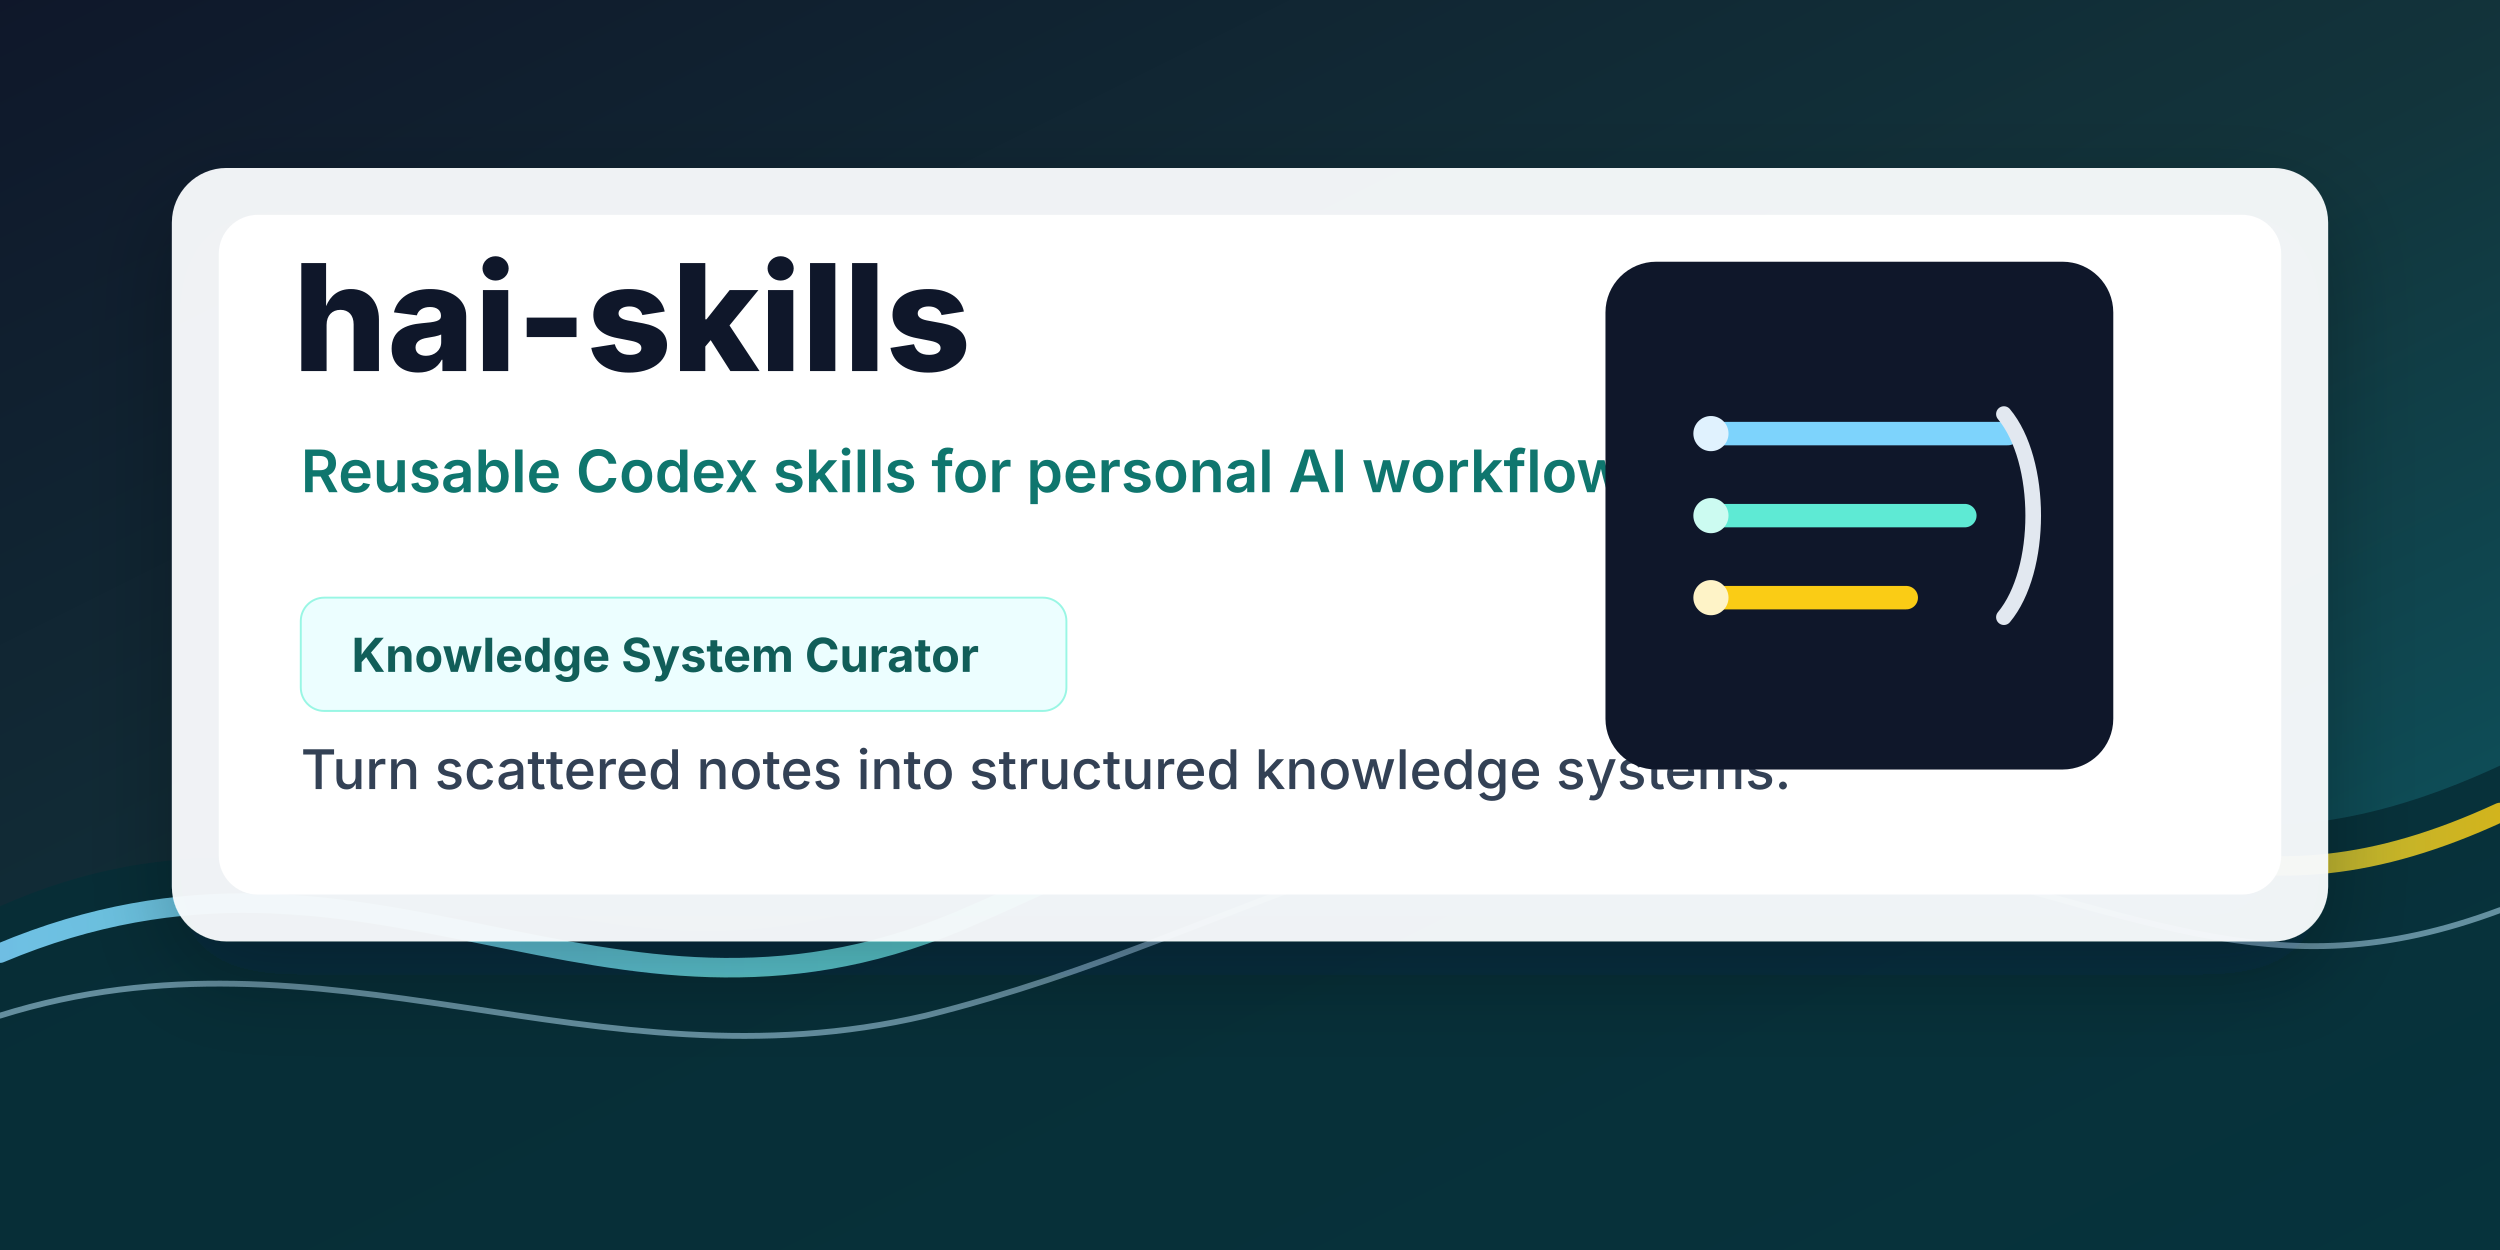
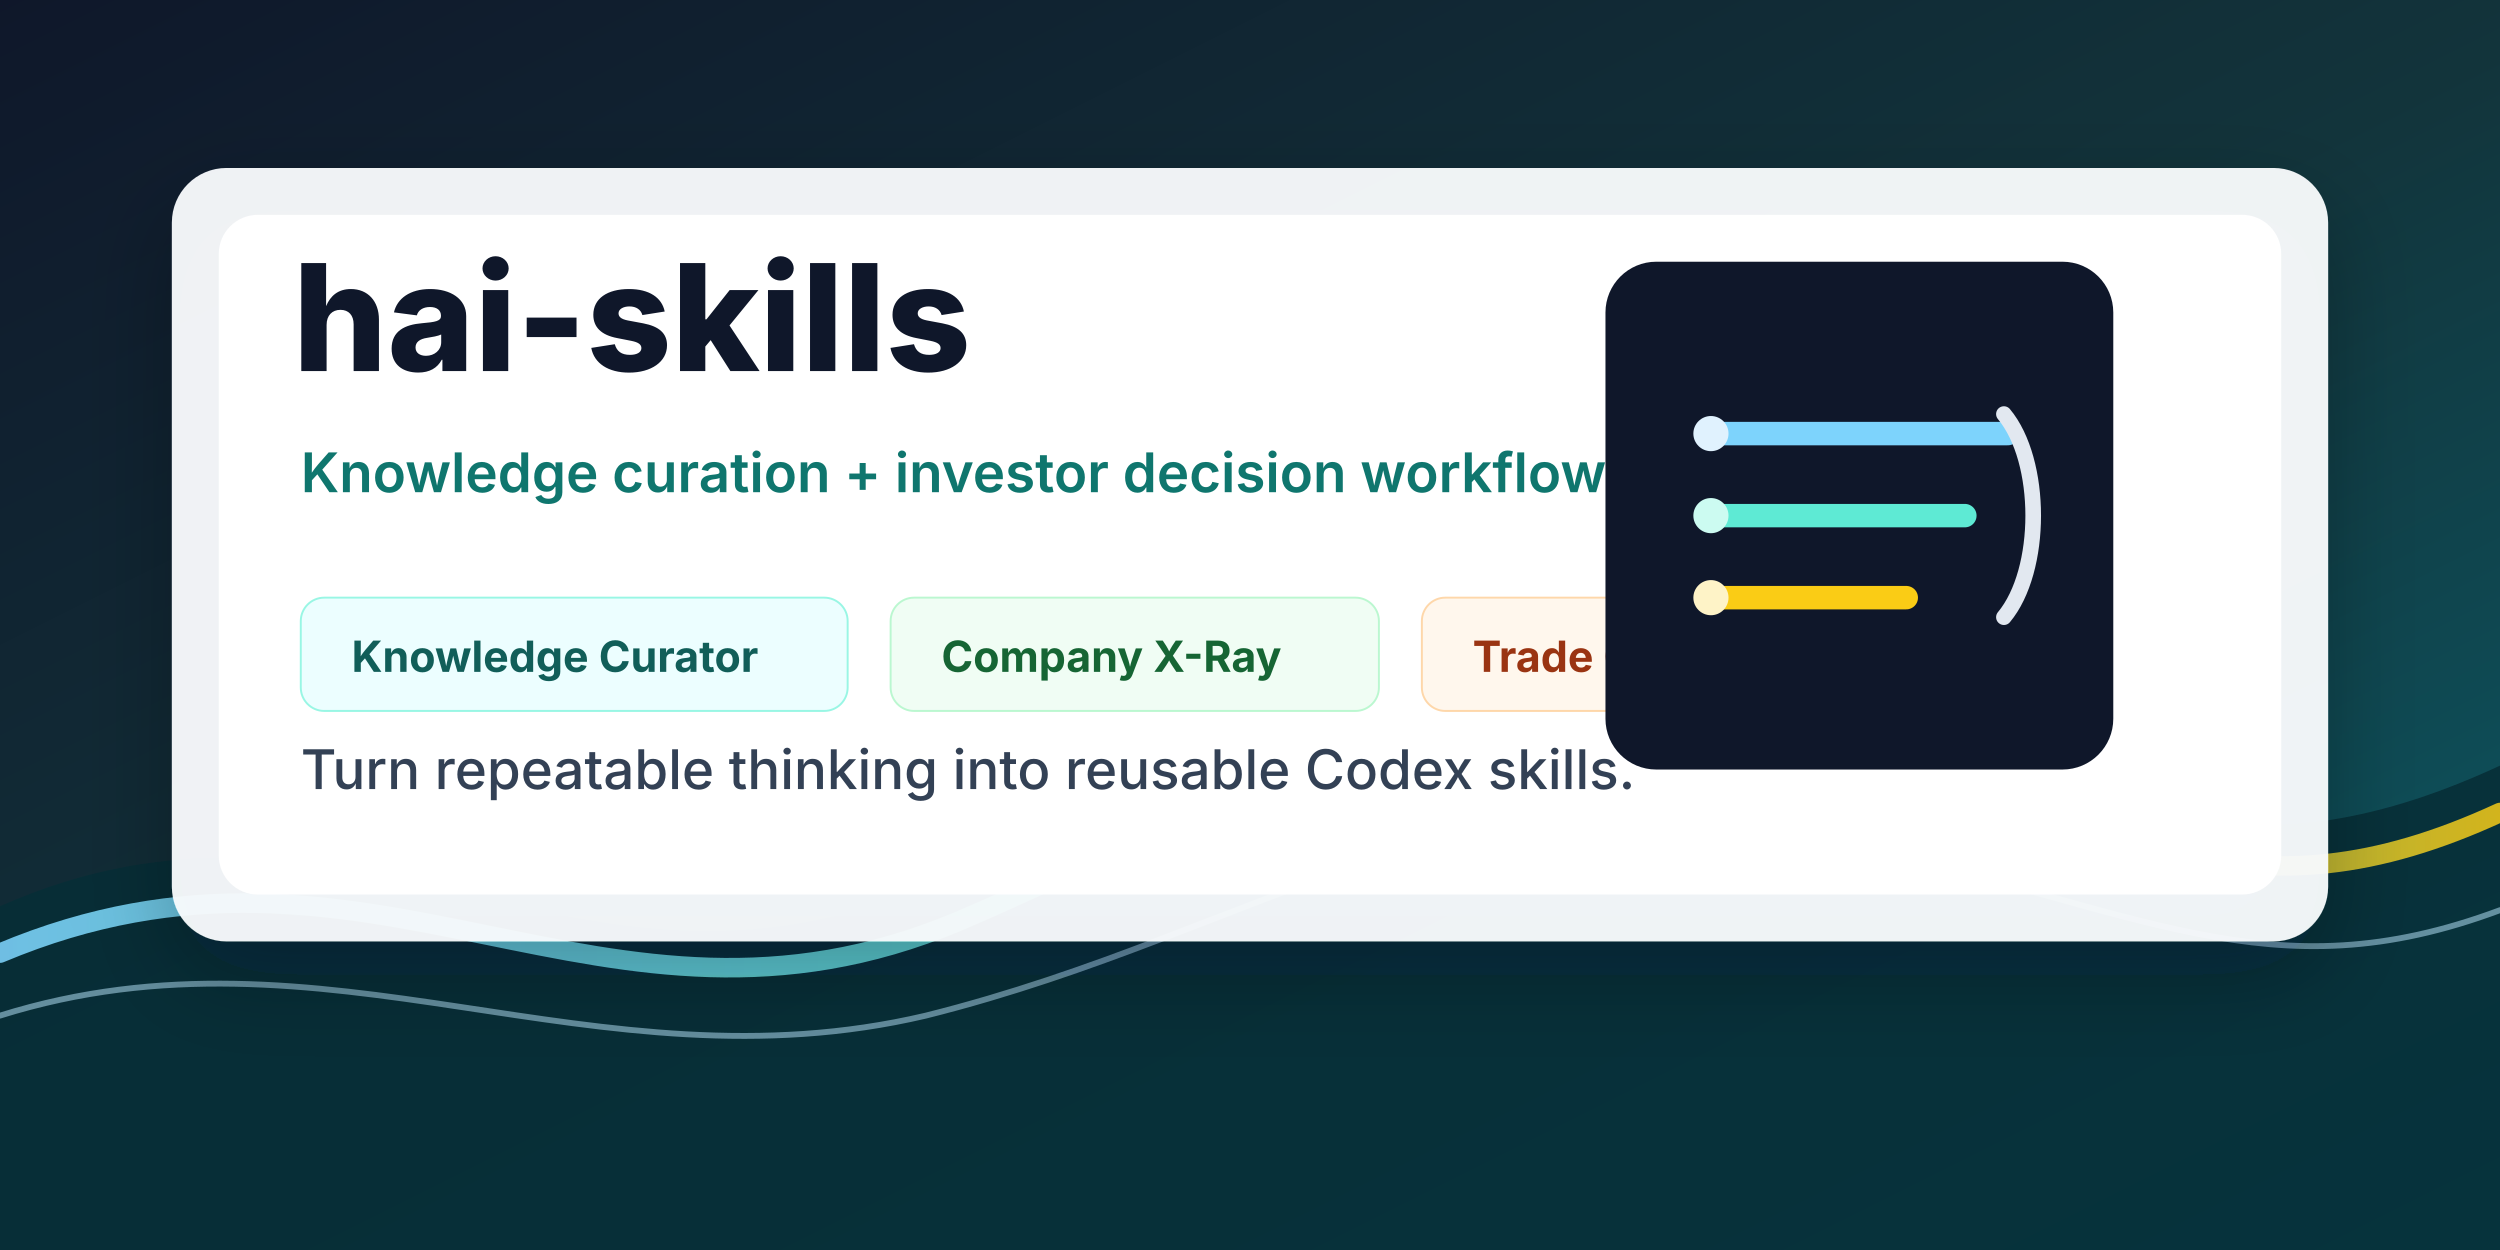
<svg xmlns="http://www.w3.org/2000/svg" width="1280" height="640" viewBox="0 0 1280 640" role="img" aria-labelledby="title desc">
  <defs>
    <linearGradient id="bg" x1="0" y1="0" x2="1" y2="1">
      <stop offset="0%" stop-color="#0f172a" />
      <stop offset="52%" stop-color="#12343b" />
      <stop offset="100%" stop-color="#0b5d69" />
    </linearGradient>
    <linearGradient id="wave" x1="0" y1="0" x2="1" y2="0">
      <stop offset="0%" stop-color="#7dd3fc" stop-opacity="0.92" />
      <stop offset="48%" stop-color="#5eead4" stop-opacity="0.9" />
      <stop offset="100%" stop-color="#facc15" stop-opacity="0.88" />
    </linearGradient>
    <filter id="soft-shadow" x="-20%" y="-20%" width="140%" height="140%">
      <feDropShadow dx="0" dy="18" stdDeviation="24" flood-color="#020617" flood-opacity="0.28" />
    </filter>
  </defs>
  <rect width="1280" height="640" fill="url(#bg)" />
  <path d="M0 464 C180 384 294 530 472 454 C632 386 756 288 930 354 C1072 408 1142 456 1280 392 L1280 640 L0 640 Z" fill="#062d36" opacity="0.88" />
  <path d="M0 488 C190 408 308 548 490 472 C650 404 772 310 944 374 C1084 426 1150 476 1280 416" fill="none" stroke="url(#wave)" stroke-width="10" stroke-linecap="round" opacity="0.95" />
  <path d="M0 520 C166 468 304 560 474 520 C650 476 744 386 938 430 C1098 466 1162 510 1280 466" fill="none" stroke="#bae6fd" stroke-width="3" stroke-linecap="round" opacity="0.52" />
  <g filter="url(#soft-shadow)">
    <rect x="88" y="86" width="1104" height="396" rx="28" fill="#f8fafc" opacity="0.96" />
    <rect x="112" y="110" width="1056" height="348" rx="20" fill="#ffffff" />
  </g>
  <text x="150" y="190" font-family="Inter, ui-sans-serif, system-ui, -apple-system, BlinkMacSystemFont, Segoe UI, sans-serif" font-size="76" font-weight="800" fill="#0f172a">hai-skills</text>
-   <text x="154" y="252" font-family="Inter, ui-sans-serif, system-ui, -apple-system, BlinkMacSystemFont, Segoe UI, sans-serif" font-size="30" font-weight="600" fill="#0f766e">Reusable Codex skills for personal AI workflows</text>
-   <rect x="154" y="306" width="392" height="58" rx="12" fill="#ecfeff" stroke="#99f6e4" />
-   <text x="180" y="344" font-family="Inter, ui-sans-serif, system-ui, -apple-system, BlinkMacSystemFont, Segoe UI, sans-serif" font-size="24" font-weight="700" fill="#115e59">Knowledge System Curator</text>
-   <text x="154" y="404" font-family="Inter, ui-sans-serif, system-ui, -apple-system, BlinkMacSystemFont, Segoe UI, sans-serif" font-size="28" font-weight="500" fill="#334155">Turn scattered notes into structured knowledge systems.</text>
+   <text x="154" y="252" font-family="Inter, ui-sans-serif, system-ui, -apple-system, BlinkMacSystemFont, Segoe UI, sans-serif" font-size="28" font-weight="600" fill="#0f766e">Knowledge curation + investor decision workflows</text>
+   <rect x="154" y="306" width="280" height="58" rx="12" fill="#ecfeff" stroke="#99f6e4" />
+   <text x="180" y="344" font-family="Inter, ui-sans-serif, system-ui, -apple-system, BlinkMacSystemFont, Segoe UI, sans-serif" font-size="22" font-weight="700" fill="#115e59">Knowledge Curator</text>
+   <rect x="456" y="306" width="250" height="58" rx="12" fill="#f0fdf4" stroke="#bbf7d0" />
+   <text x="482" y="344" font-family="Inter, ui-sans-serif, system-ui, -apple-system, BlinkMacSystemFont, Segoe UI, sans-serif" font-size="22" font-weight="700" fill="#166534">Company X-Ray</text>
+   <rect x="728" y="306" width="218" height="58" rx="12" fill="#fff7ed" stroke="#fed7aa" />
+   <text x="754" y="344" font-family="Inter, ui-sans-serif, system-ui, -apple-system, BlinkMacSystemFont, Segoe UI, sans-serif" font-size="22" font-weight="700" fill="#9a3412">Trade Check</text>
+   <text x="154" y="404" font-family="Inter, ui-sans-serif, system-ui, -apple-system, BlinkMacSystemFont, Segoe UI, sans-serif" font-size="28" font-weight="500" fill="#334155">Turn repeatable thinking into reusable Codex skills.</text>
  <g transform="translate(822 134)">
    <rect x="0" y="0" width="260" height="260" rx="26" fill="#0f172a" />
    <path d="M54 88 H206" stroke="#7dd3fc" stroke-width="12" stroke-linecap="round" />
    <path d="M54 130 H184" stroke="#5eead4" stroke-width="12" stroke-linecap="round" />
    <path d="M54 172 H154" stroke="#facc15" stroke-width="12" stroke-linecap="round" />
    <circle cx="54" cy="88" r="9" fill="#e0f2fe" />
    <circle cx="54" cy="130" r="9" fill="#ccfbf1" />
    <circle cx="54" cy="172" r="9" fill="#fef3c7" />
    <path d="M204 78 C224 102 224 158 204 182" fill="none" stroke="#e2e8f0" stroke-width="8" stroke-linecap="round" />
  </g>
</svg>
